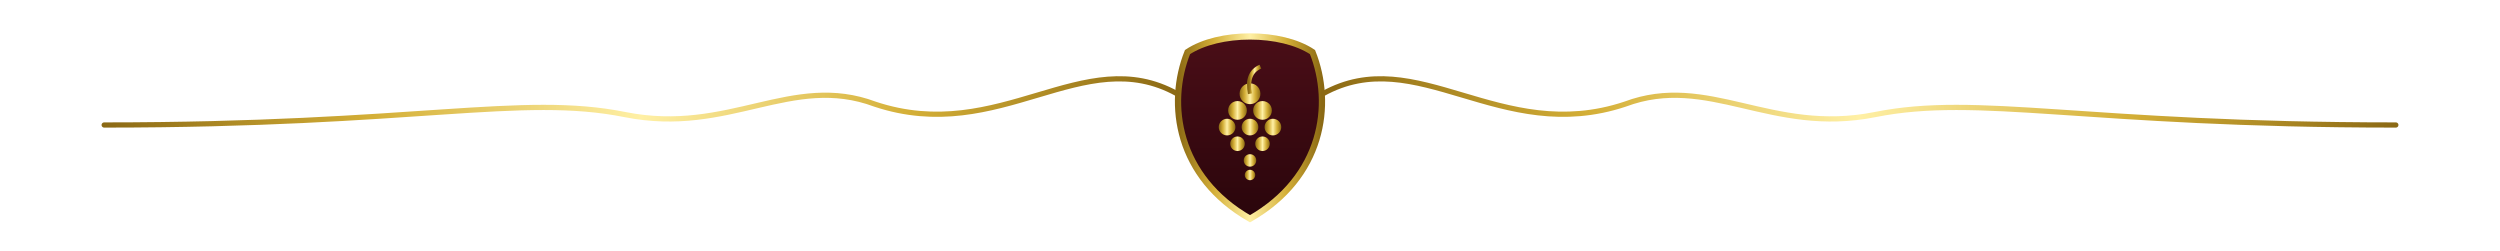
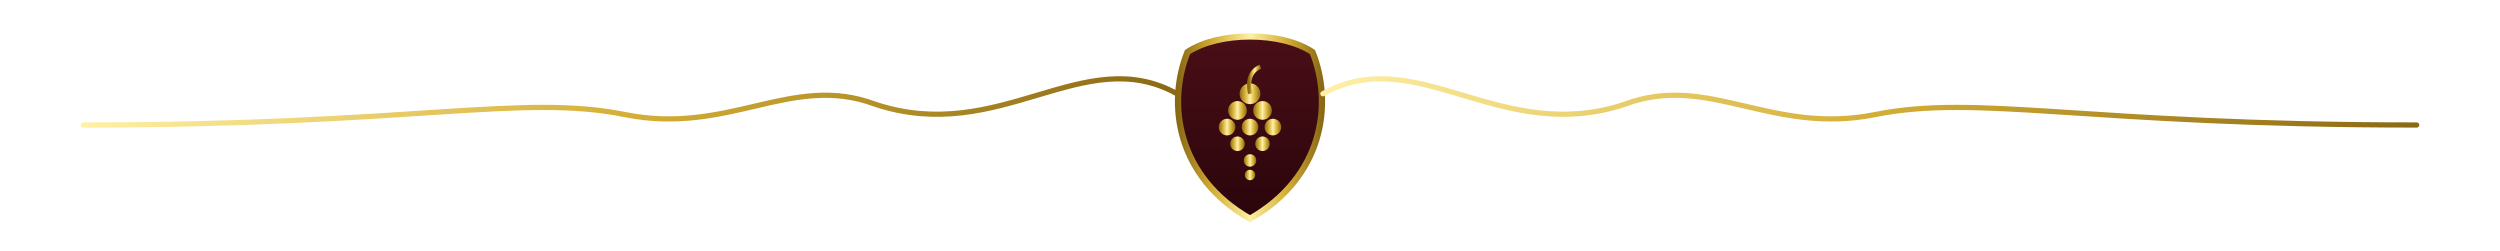
- <svg xmlns="http://www.w3.org/2000/svg" viewBox="0 0 1200 120" width="100%" height="120" fill="none">
+ <svg xmlns="http://www.w3.org/2000/svg" viewBox="0 0 1200 120" width="100%" height="120" fill="none" preserveAspectRatio="xMidYMid meet">
  <defs>
    <linearGradient id="goldGrad" x1="0%" y1="0%" x2="100%" y2="0%">
      <stop offset="0%" stop-color="#8B6914" />
      <stop offset="25%" stop-color="#D4AF37" />
      <stop offset="50%" stop-color="#FFF0A5" />
      <stop offset="75%" stop-color="#D4AF37" />
+       <stop offset="100%" stop-color="#8B6914" />
+     </linearGradient>
+     <linearGradient id="goldGradLeft" x1="100%" y1="0%" x2="0%" y2="0%">
+       <stop offset="0%" stop-color="#8B6914" />
+       <stop offset="50%" stop-color="#D4AF37" />
+       <stop offset="100%" stop-color="#FFF0A5" />
+     </linearGradient>
+     <linearGradient id="goldGradRight" x1="0%" y1="0%" x2="100%" y2="0%">
+       <stop offset="0%" stop-color="#FFF0A5" />
+       <stop offset="50%" stop-color="#D4AF37" />
      <stop offset="100%" stop-color="#8B6914" />
    </linearGradient>
    <linearGradient id="burgundyGrad" x1="0%" y1="0%" x2="0%" y2="100%">
      <stop offset="0%" stop-color="#4A0E17" />
      <stop offset="100%" stop-color="#2A050B" />
    </linearGradient>
  </defs>
  <g transform="translate(600, 60)">
    <path d="M -30,-35 C -15,-45 15,-45 30,-35 C 40,-10 35,25 0,45 C -35,25 -40,-10 -30,-35 Z" fill="url(#burgundyGrad)" stroke="url(#goldGrad)" stroke-width="3" />
    <g fill="url(#goldGrad)">
      <circle cx="0" cy="-15" r="5" />
      <circle cx="-6" cy="-7" r="4.5" />
      <circle cx="6" cy="-7" r="4.5" />
      <circle cx="-11" cy="1" r="4" />
      <circle cx="0" cy="1" r="4" />
      <circle cx="11" cy="1" r="4" />
      <circle cx="-6" cy="9" r="3.5" />
      <circle cx="6" cy="9" r="3.5" />
      <circle cx="0" cy="17" r="3" />
      <circle cx="0" cy="24" r="2.5" />
      <path d="M 0,-15 Q -2,-25 5,-28" stroke="url(#goldGrad)" stroke-width="2" fill="none" />
    </g>
-     <path d="M -35,-15 C -80,-40 -120,10 -180,-10 C -220,-25 -250,5 -300,-5 C -350,-15 -400,0 -550,0" stroke="url(#goldGrad)" stroke-width="2.5" fill="none" stroke-linecap="round" />
-     <path d="M 35,-15 C 80,-40 120,10 180,-10 C 220,-25 250,5 300,-5 C 350,-15 400,0 550,0" stroke="url(#goldGrad)" stroke-width="2.5" fill="none" stroke-linecap="round" />
+     <path d="M -35,-15 C -80,-40 -120,10 -180,-10 C -220,-25 -250,5 -300,-5 C -350,-15 -400,0 -560,0" stroke="url(#goldGradLeft)" stroke-width="2.5" fill="none" stroke-linecap="round" />
+     <path d="M 35,-15 C 80,-40 120,10 180,-10 C 220,-25 250,5 300,-5 C 350,-15 400,0 560,0" stroke="url(#goldGradRight)" stroke-width="2.5" fill="none" stroke-linecap="round" />
  </g>
</svg>
